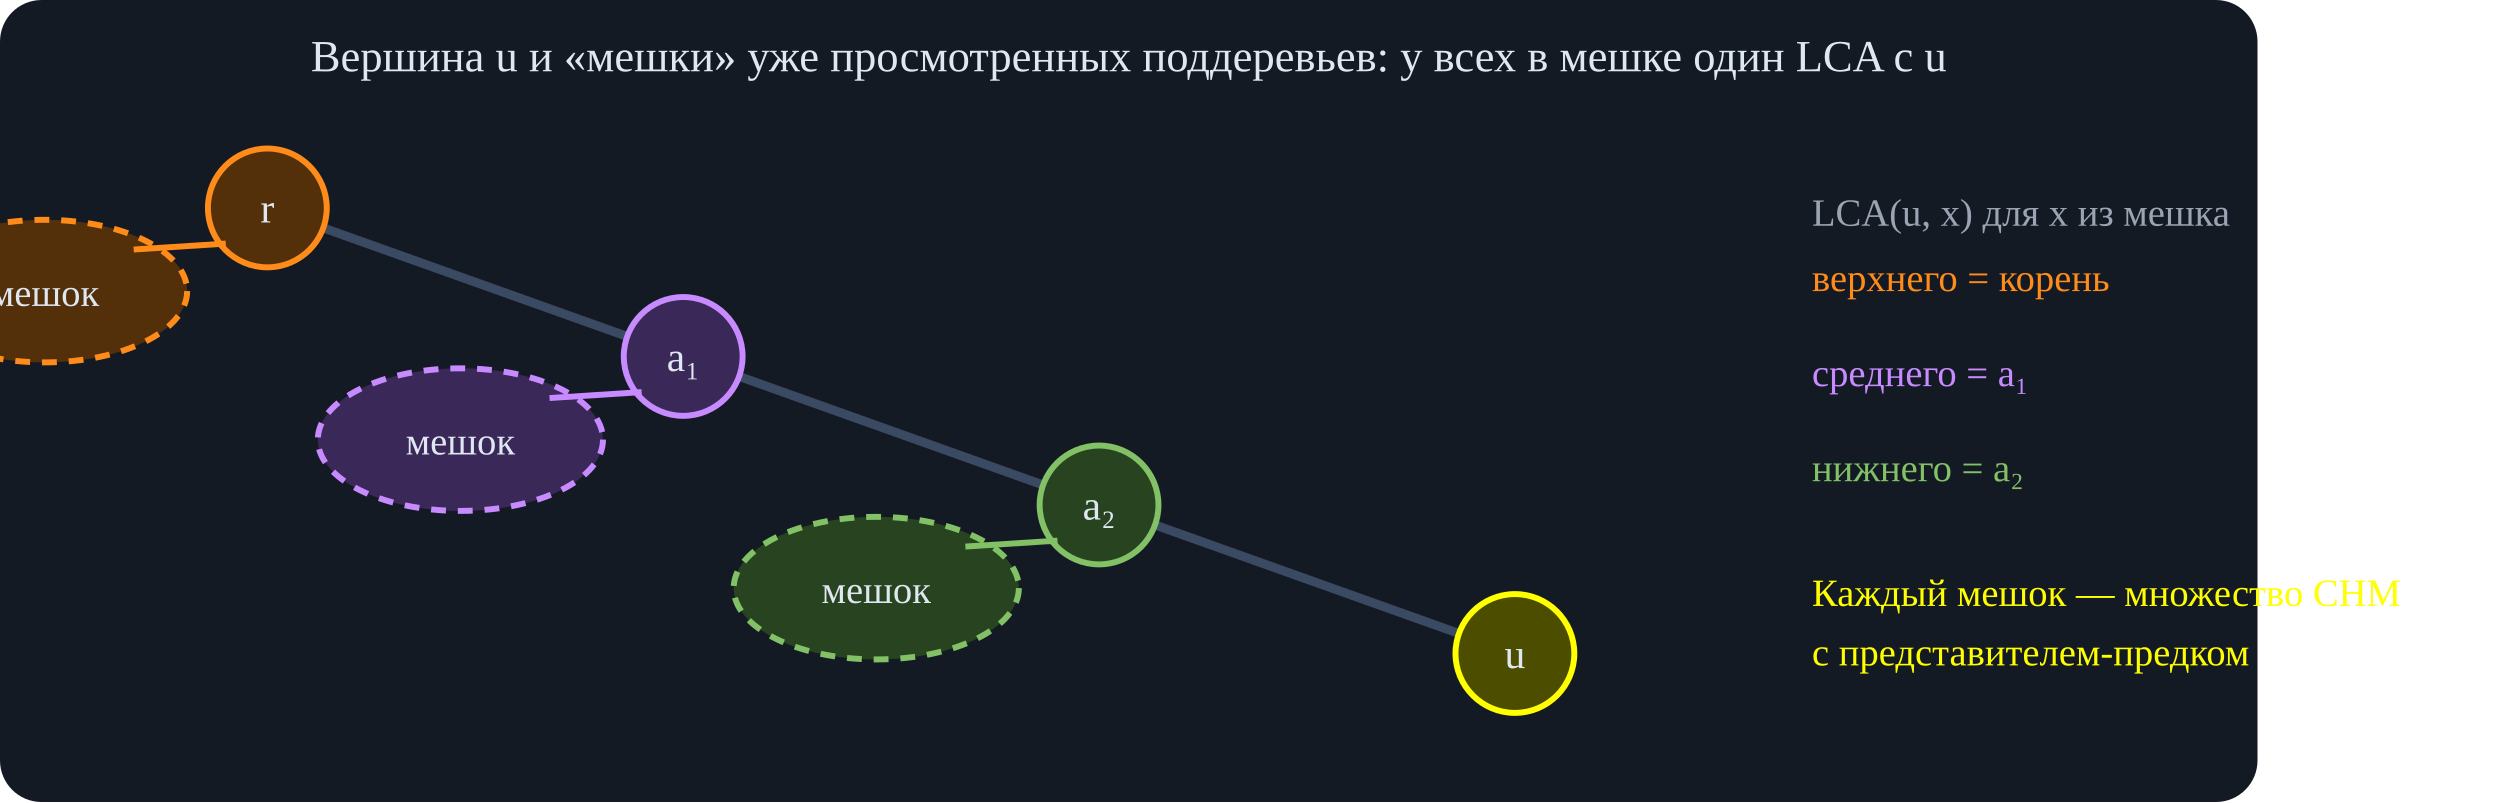
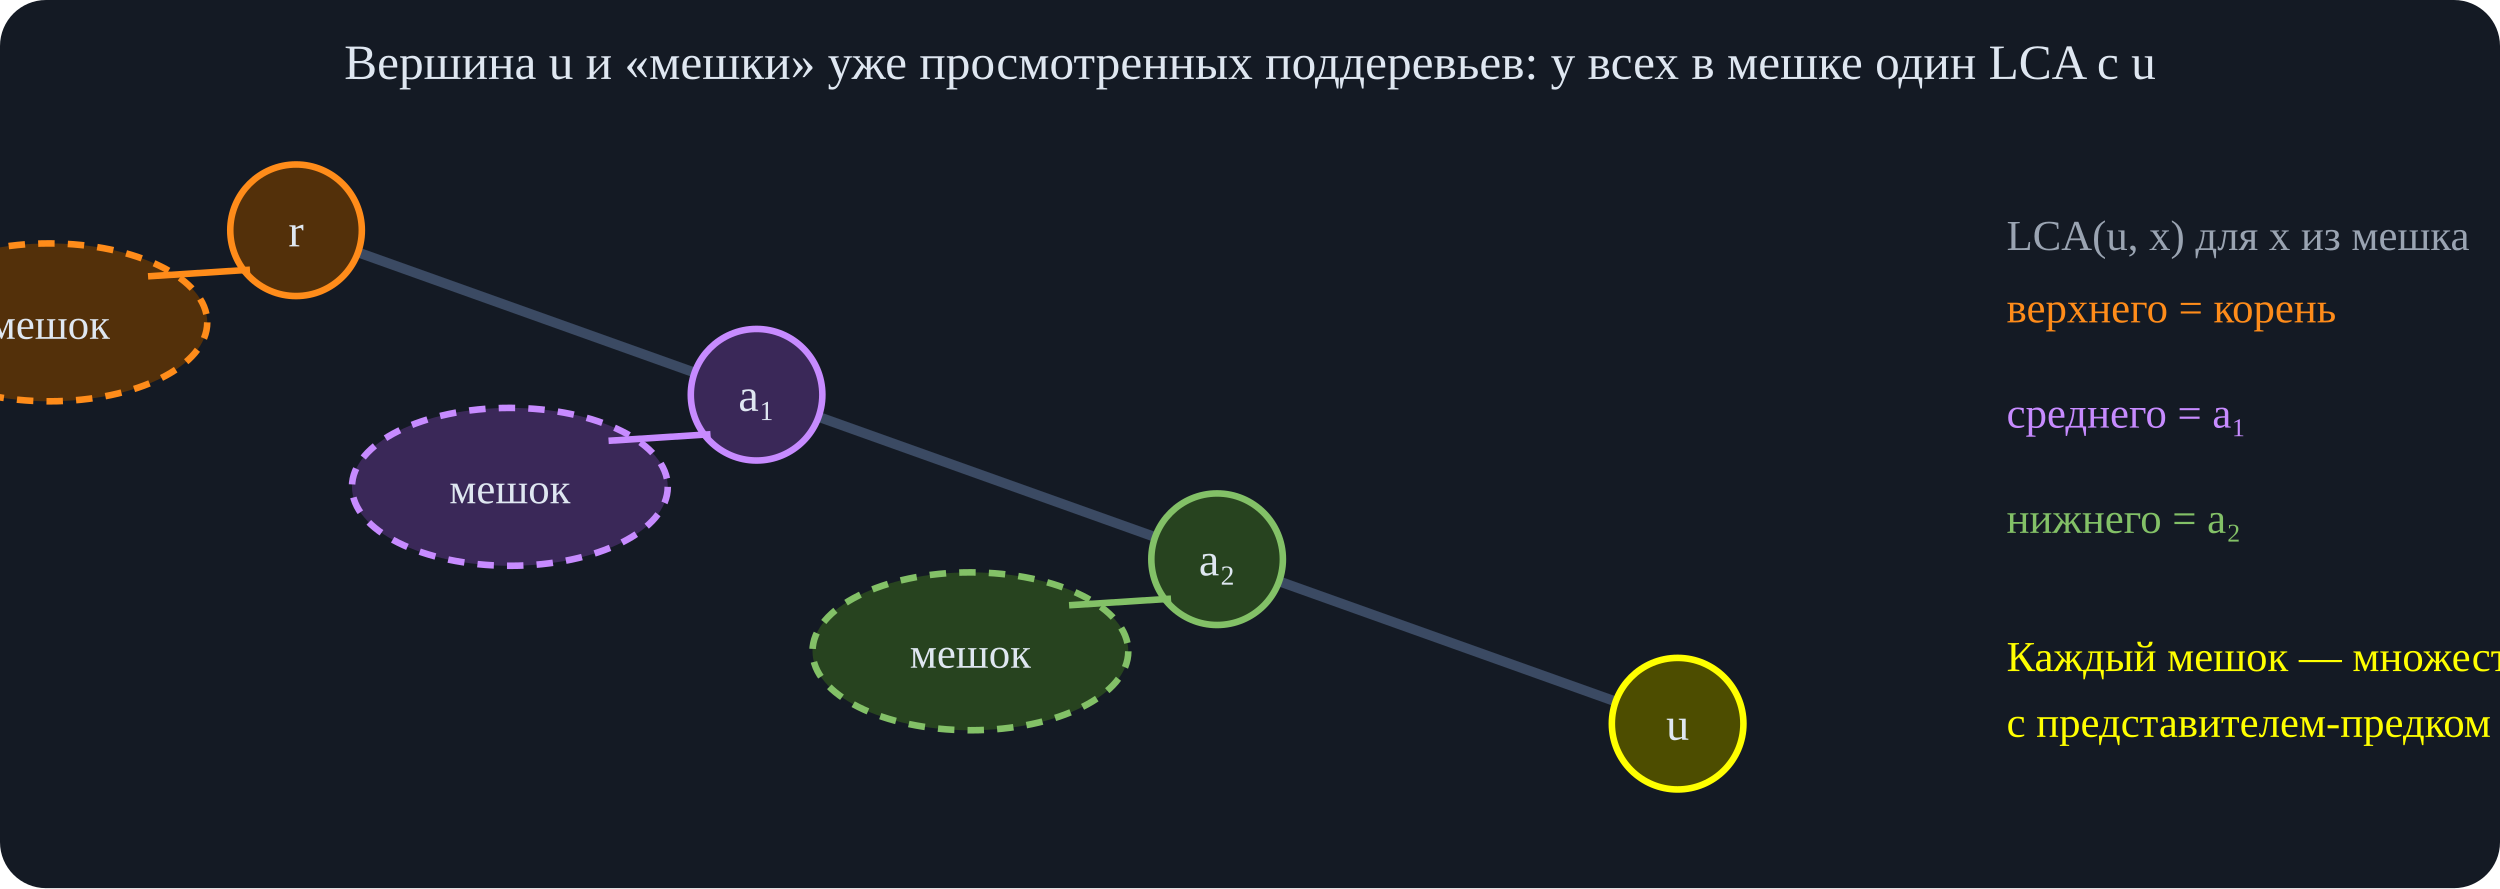
- <svg xmlns="http://www.w3.org/2000/svg" role="img" viewbox="0 0 760 270">
+ <svg xmlns="http://www.w3.org/2000/svg" width="760" height="270" viewBox="0 0 760 270" role="img">
  <defs>
-     <marker id="ar" markerheight="7" markerwidth="7" orient="auto-start-reverse" refx="8" refy="5" viewbox="0 0 10 10">
+     <marker id="ar" viewBox="0 0 10 10" refX="8" refY="5" markerWidth="7" markerHeight="7" orient="auto-start-reverse">
      <path d="M0,0 L10,5 L0,10 z" fill="#9aa4b2" />
    </marker>
  </defs>
-   <rect fill="#141a24" height="270" rx="14" width="760" x="0" y="0" />
-   <text fill="#dfe7f1" font-size="15" font-weight="400" text-anchor="middle" x="380" y="24">Вершина u и «мешки» уже просмотренных поддеревьев: у всех в мешке один LCA с u</text>
-   <line stroke="#3b4a63" stroke-width="3" x1="90" x2="230" y1="70" y2="120" />
-   <line stroke="#3b4a63" stroke-width="3" x1="230" x2="370" y1="120" y2="170" />
-   <line stroke="#3b4a63" stroke-width="3" x1="370" x2="510" y1="170" y2="220" />
-   <circle cx="90" cy="70" fill="#53300a" r="20" stroke="#ff8c1a" stroke-width="2" />
-   <text fill="#dfe7f1" font-size="14" font-weight="400" text-anchor="middle" x="90" y="74.9">r</text>
-   <circle cx="230" cy="120" fill="#3a2858" r="20" stroke="#c78bff" stroke-width="2" />
-   <text fill="#dfe7f1" font-size="14" font-weight="400" text-anchor="middle" x="230" y="124.9">a₁</text>
-   <circle cx="370" cy="170" fill="#27431f" r="20" stroke="#83c167" stroke-width="2" />
-   <text fill="#dfe7f1" font-size="14" font-weight="400" text-anchor="middle" x="370" y="174.9">a₂</text>
-   <circle cx="510" cy="220" fill="#4d4d00" r="20" stroke="#ffff00" stroke-width="2" />
-   <text fill="#dfe7f1" font-size="14" font-weight="400" text-anchor="middle" x="510" y="224.9">u</text>
-   <ellipse cx="15" cy="98" fill="#53300a" rx="48" ry="24" stroke="#ff8c1a" stroke-dasharray="5 4" stroke-width="2" />
-   <text fill="#dfe7f1" font-size="13" font-weight="400" text-anchor="middle" x="15" y="103">мешок</text>
-   <line stroke="#ff8c1a" stroke-width="2" x1="76" x2="45" y1="82" y2="84" />
-   <ellipse cx="155" cy="148" fill="#3a2858" rx="48" ry="24" stroke="#c78bff" stroke-dasharray="5 4" stroke-width="2" />
-   <text fill="#dfe7f1" font-size="13" font-weight="400" text-anchor="middle" x="155" y="153">мешок</text>
-   <line stroke="#c78bff" stroke-width="2" x1="216" x2="185" y1="132" y2="134" />
-   <ellipse cx="295" cy="198" fill="#27431f" rx="48" ry="24" stroke="#83c167" stroke-dasharray="5 4" stroke-width="2" />
-   <text fill="#dfe7f1" font-size="13" font-weight="400" text-anchor="middle" x="295" y="203">мешок</text>
-   <line stroke="#83c167" stroke-width="2" x1="356" x2="325" y1="182" y2="184" />
-   <text fill="#9aa4b2" font-size="13" font-weight="400" text-anchor="start" x="610" y="76">LCA(u, x) для x из мешка</text>
-   <text fill="#ff8c1a" font-size="13" font-weight="400" text-anchor="start" x="610" y="98">верхнего = корень</text>
-   <text fill="#c78bff" font-size="13" font-weight="400" text-anchor="start" x="610" y="130">среднего = a₁</text>
-   <text fill="#83c167" font-size="13" font-weight="400" text-anchor="start" x="610" y="162">нижнего = a₂</text>
-   <text fill="#ffff00" font-size="13" font-weight="400" text-anchor="start" x="610" y="204">Каждый мешок — множество СНМ</text>
-   <text fill="#ffff00" font-size="13" font-weight="400" text-anchor="start" x="610" y="224">с представителем-предком</text>
+   <rect x="0" y="0" width="760" height="270" rx="14" fill="#141a24" />
+   <text x="380" y="24" text-anchor="middle" font-size="15" font-weight="400" fill="#dfe7f1">Вершина u и «мешки» уже просмотренных поддеревьев: у всех в мешке один LCA с u</text>
+   <line x1="90" y1="70" x2="230" y2="120" stroke="#3b4a63" stroke-width="3" />
+   <line x1="230" y1="120" x2="370" y2="170" stroke="#3b4a63" stroke-width="3" />
+   <line x1="370" y1="170" x2="510" y2="220" stroke="#3b4a63" stroke-width="3" />
+   <circle cx="90" cy="70" r="20" fill="#53300a" stroke="#ff8c1a" stroke-width="2" />
+   <text x="90" y="74.9" text-anchor="middle" font-size="14" font-weight="400" fill="#dfe7f1">r</text>
+   <circle cx="230" cy="120" r="20" fill="#3a2858" stroke="#c78bff" stroke-width="2" />
+   <text x="230" y="124.9" text-anchor="middle" font-size="14" font-weight="400" fill="#dfe7f1">a₁</text>
+   <circle cx="370" cy="170" r="20" fill="#27431f" stroke="#83c167" stroke-width="2" />
+   <text x="370" y="174.9" text-anchor="middle" font-size="14" font-weight="400" fill="#dfe7f1">a₂</text>
+   <circle cx="510" cy="220" r="20" fill="#4d4d00" stroke="#ffff00" stroke-width="2" />
+   <text x="510" y="224.9" text-anchor="middle" font-size="14" font-weight="400" fill="#dfe7f1">u</text>
+   <ellipse cx="15" cy="98" rx="48" ry="24" fill="#53300a" stroke="#ff8c1a" stroke-width="2" stroke-dasharray="5 4" />
+   <text x="15" y="103" text-anchor="middle" font-size="13" font-weight="400" fill="#dfe7f1">мешок</text>
+   <line x1="76" y1="82" x2="45" y2="84" stroke="#ff8c1a" stroke-width="2" />
+   <ellipse cx="155" cy="148" rx="48" ry="24" fill="#3a2858" stroke="#c78bff" stroke-width="2" stroke-dasharray="5 4" />
+   <text x="155" y="153" text-anchor="middle" font-size="13" font-weight="400" fill="#dfe7f1">мешок</text>
+   <line x1="216" y1="132" x2="185" y2="134" stroke="#c78bff" stroke-width="2" />
+   <ellipse cx="295" cy="198" rx="48" ry="24" fill="#27431f" stroke="#83c167" stroke-width="2" stroke-dasharray="5 4" />
+   <text x="295" y="203" text-anchor="middle" font-size="13" font-weight="400" fill="#dfe7f1">мешок</text>
+   <line x1="356" y1="182" x2="325" y2="184" stroke="#83c167" stroke-width="2" />
+   <text x="610" y="76" text-anchor="start" font-size="13" font-weight="400" fill="#9aa4b2">LCA(u, x) для x из мешка</text>
+   <text x="610" y="98" text-anchor="start" font-size="13" font-weight="400" fill="#ff8c1a">верхнего = корень</text>
+   <text x="610" y="130" text-anchor="start" font-size="13" font-weight="400" fill="#c78bff">среднего = a₁</text>
+   <text x="610" y="162" text-anchor="start" font-size="13" font-weight="400" fill="#83c167">нижнего = a₂</text>
+   <text x="610" y="204" text-anchor="start" font-size="13" font-weight="400" fill="#ffff00">Каждый мешок — множество СНМ</text>
+   <text x="610" y="224" text-anchor="start" font-size="13" font-weight="400" fill="#ffff00">с представителем-предком</text>
</svg>
